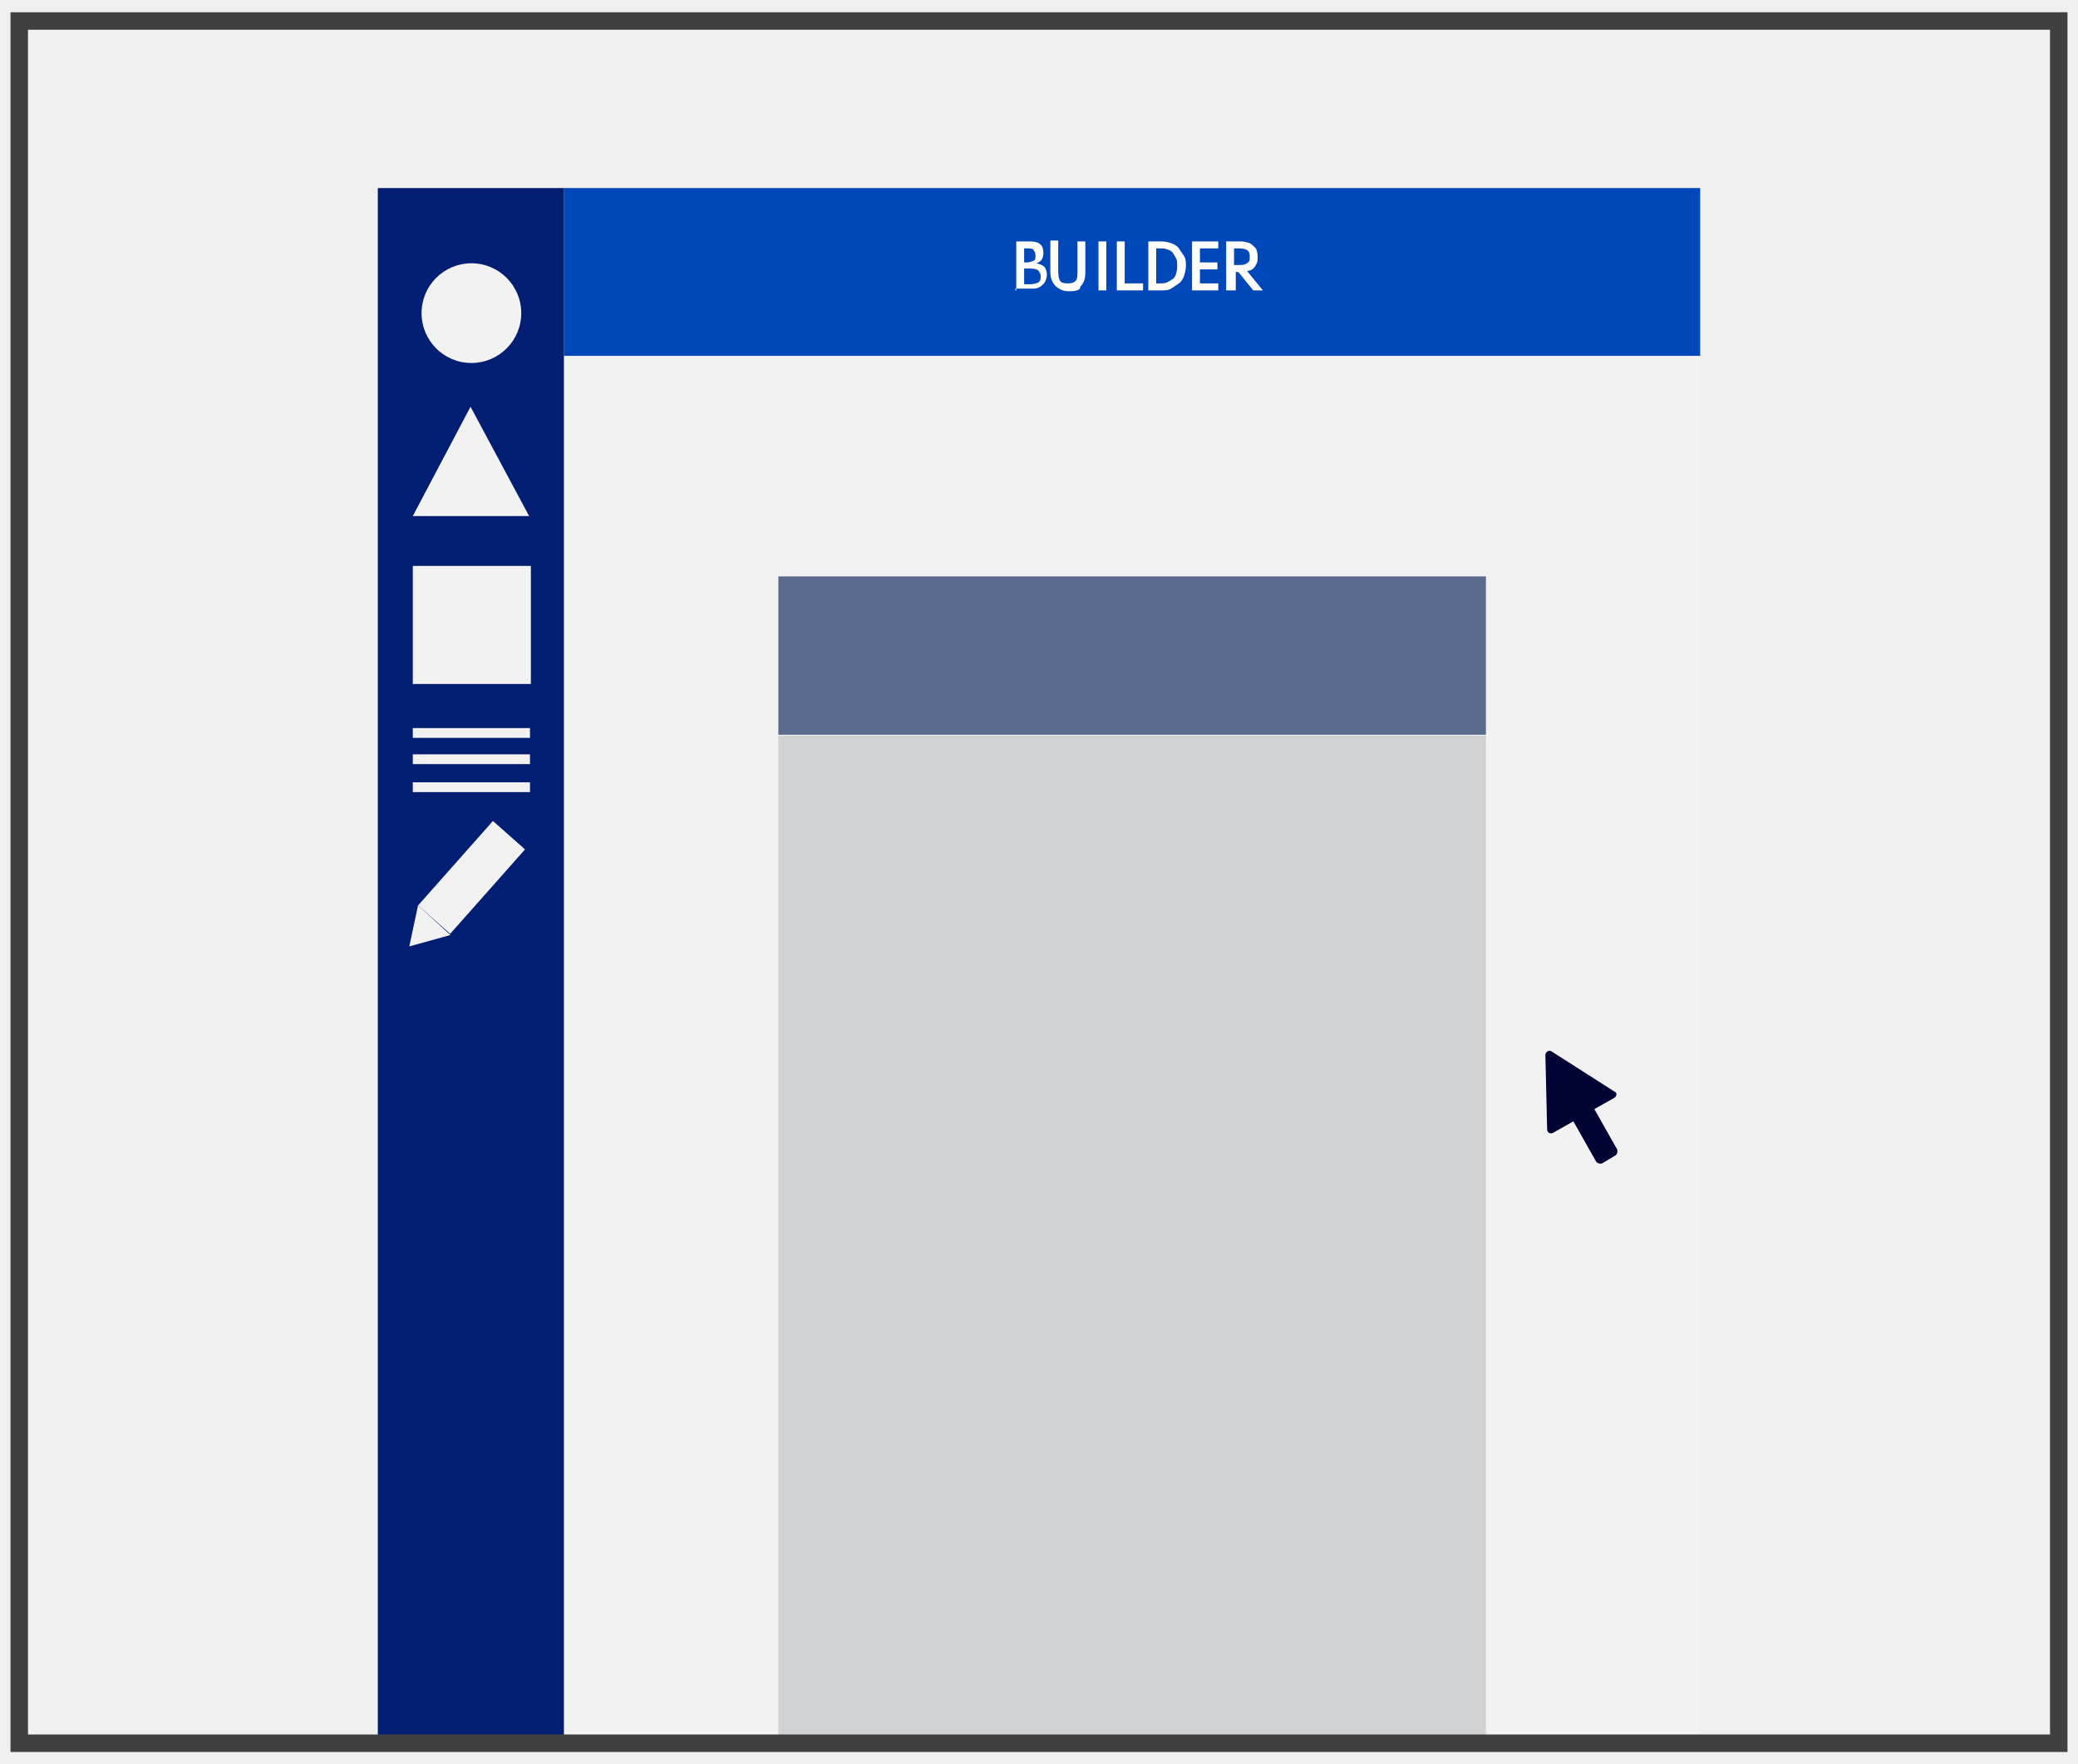
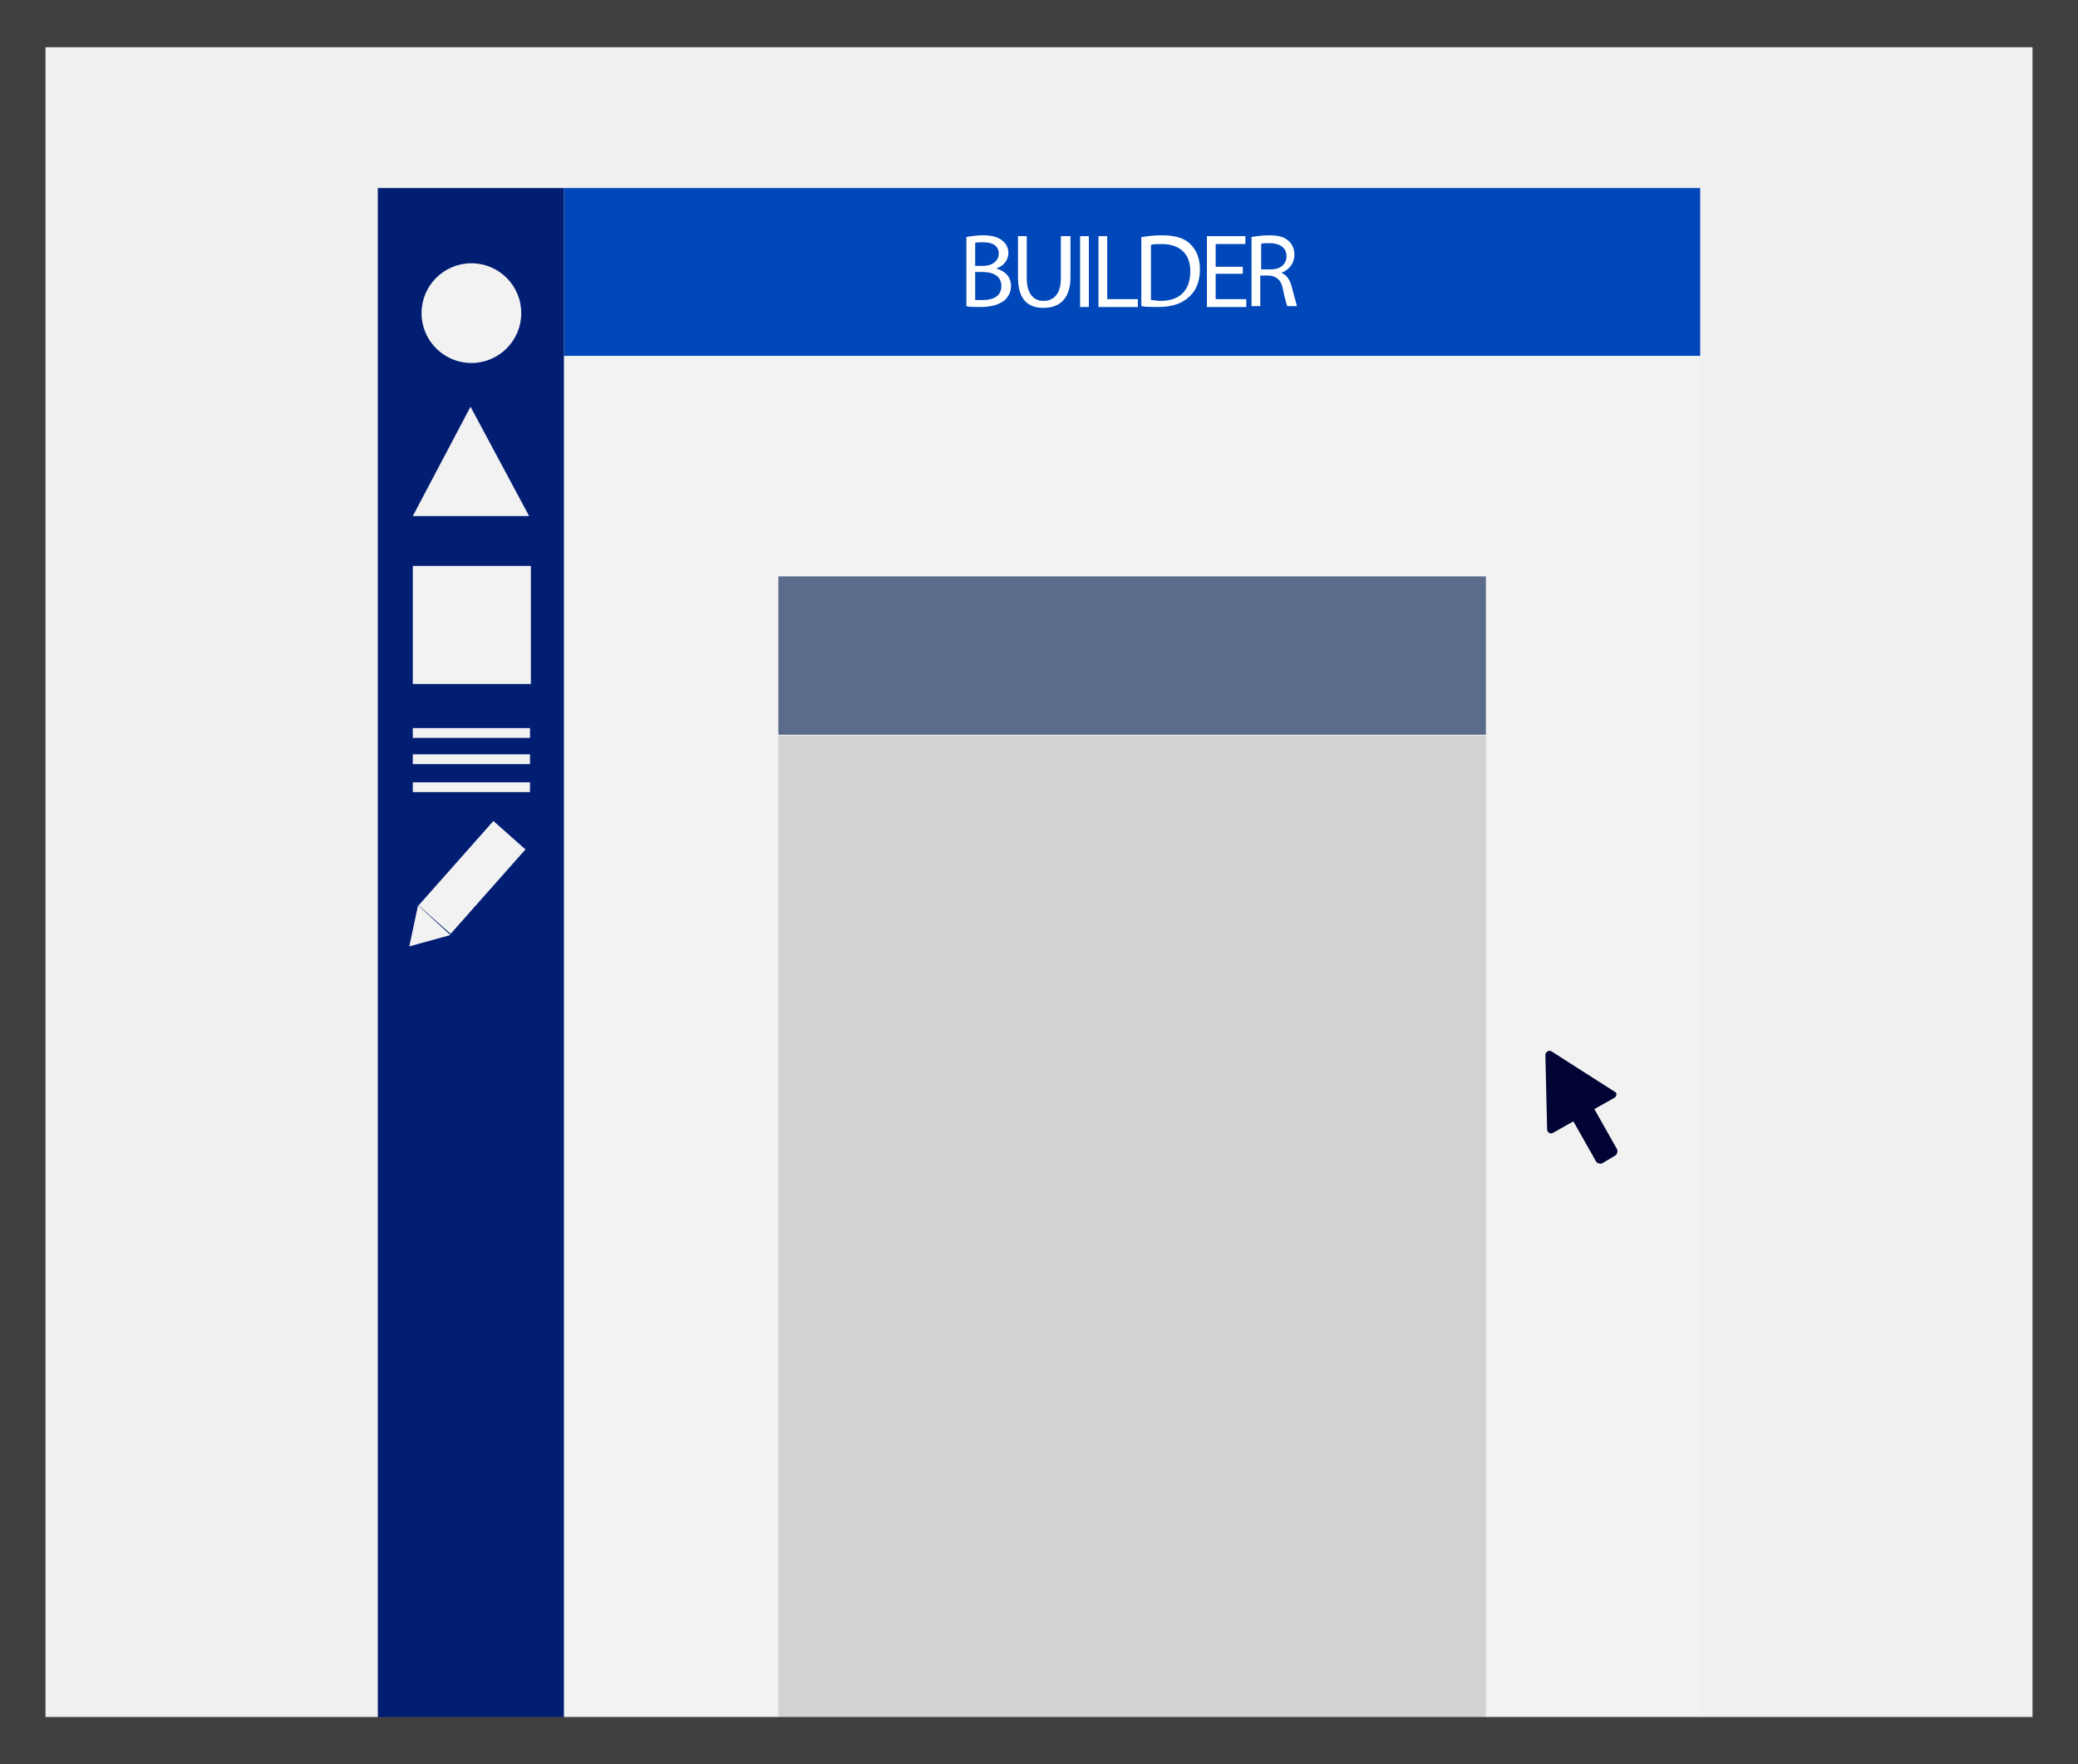
<svg xmlns="http://www.w3.org/2000/svg" version="1.1" id="art" x="0px" y="0px" viewBox="0 0 237.6 201.6" style="enable-background:new 0 0 237.6 201.6;" xml:space="preserve">
  <style type="text/css">
	.st0{fill:#021E73;}
	.st1{fill:#0048B9;}
	.st2{fill:#F2F2F2;}
	.st3{fill:#000333;}
	.st4{fill:none;stroke:#F2F2F2;stroke-width:1.118;stroke-miterlimit:10;}
	.st5{fill:#5A6B8C;}
	.st6{fill:#D0D2D3;}
- 	.st7{fill:#FFFFFF;}
- 	.st8{fill:none;stroke:#404041;stroke-width:2;stroke-miterlimit:10;}
+ 	.st7{fill:none;stroke:#404041;stroke-width:6;stroke-miterlimit:10;}
+ 	.st8{fill:#FFFFFF;}
</style>
+   <rect x="43.2" y="21.5" class="st0" width="21.3" height="177.8" />
+   <rect x="64.5" y="21.5" class="st1" width="129.9" height="19.2" />
+   <rect x="64.5" y="40.7" class="st2" width="129.9" height="158.6" />
+   <circle class="st2" cx="53.9" cy="35.8" r="5.7" />
+   <path class="st2" d="M47.2,59c0.2,0,13.3,0,13.3,0l-6.7-12.5L47.2,59z" />
+   <path class="st3" d="M184.6,125.5l-2.3,1.3l2.6,4.6c0.1,0.2,0,0.6-0.2,0.7l-1.5,0.9c-0.2,0.1-0.6,0-0.7-0.2l-2.6-4.6l-2.3,1.3  c-0.3,0.2-0.7,0-0.7-0.4l-0.2-8.5c0-0.3,0.4-0.6,0.7-0.4l7.2,4.6C184.9,124.9,184.9,125.3,184.6,125.5z" />
+   <rect x="47.2" y="64.7" class="st2" width="13.5" height="13.5" />
  <g>
-     <rect x="43.2" y="21.5" class="st0" width="21.3" height="177.8" />
-     <rect x="64.5" y="21.5" class="st1" width="129.9" height="19.2" />
-     <rect x="64.5" y="40.7" class="st2" width="129.9" height="158.6" />
-     <circle class="st2" cx="53.9" cy="35.8" r="5.7" />
-     <path class="st2" d="M47.2,59c0.2,0,13.3,0,13.3,0l-6.7-12.5L47.2,59z" />
-     <path class="st3" d="M184.6,125.5l-2.3,1.3l2.6,4.6c0.1,0.2,0,0.6-0.2,0.7l-1.5,0.9c-0.2,0.1-0.6,0-0.7-0.2l-2.6-4.6l-2.3,1.3   c-0.3,0.2-0.7,0-0.7-0.4l-0.2-8.5c0-0.3,0.4-0.6,0.7-0.4l7.2,4.6C184.9,124.9,184.9,125.3,184.6,125.5z" />
-     <rect x="47.2" y="64.7" class="st2" width="13.5" height="13.5" />
-     <g>
-       <line class="st4" x1="47.2" y1="83.8" x2="60.6" y2="83.8" />
-       <line class="st4" x1="47.2" y1="86.8" x2="60.6" y2="86.8" />
-       <line class="st4" x1="47.2" y1="90" x2="60.6" y2="90" />
-     </g>
-     <rect x="47.5" y="97.9" transform="matrix(0.6634 -0.7483 0.7483 0.6634 -56.9644 74.1115)" class="st2" width="12.9" height="4.9" />
-     <polygon class="st2" points="51.5,106.9 46.8,108.2 47.8,103.5  " />
-     <rect x="89" y="65.9" class="st5" width="80.9" height="18.1" />
-     <g>
-       <rect x="89" y="84.1" class="st6" width="80.9" height="115.2" />
-     </g>
-     <g>
-       <g>
-         <path class="st7" d="M116.2,33.2v-5.6h1.5c0.6,0,1,0.1,1.2,0.3c0.3,0.2,0.4,0.6,0.4,1c0,0.6-0.2,1-0.8,1.2     c0.4,0.1,0.7,0.2,0.9,0.4c0.2,0.2,0.3,0.6,0.3,0.9c0,0.3-0.1,0.6-0.2,0.8s-0.3,0.4-0.6,0.6s-0.6,0.2-0.9,0.2h-1.9V33.2z      M117.1,30h0.3c0.3,0,0.6-0.1,0.8-0.2s0.2-0.3,0.2-0.6s-0.1-0.4-0.2-0.6s-0.4-0.2-0.8-0.2h-0.3V30z M117.1,32.5h0.7     c0.3,0,0.7-0.1,0.9-0.2c0.2-0.1,0.3-0.3,0.3-0.7c0-0.3-0.1-0.4-0.3-0.7c-0.2-0.1-0.4-0.2-0.9-0.2h-0.7V32.5z" />
-         <path class="st7" d="M122.3,33.3c-0.7,0-1.2-0.2-1.6-0.6s-0.6-0.9-0.6-1.6v-3.6h0.9V31c0,0.6,0.1,0.9,0.2,1.1s0.4,0.3,0.9,0.3     s0.7-0.1,0.9-0.3s0.2-0.6,0.2-1.1v-3.4h0.9v3.6c0,0.7-0.2,1.2-0.6,1.6C123.6,33.1,123.1,33.3,122.3,33.3z" />
-         <path class="st7" d="M125.6,33.2v-5.6h0.9v5.6H125.6z" />
-         <path class="st7" d="M127.7,33.2v-5.6h0.9v4.8h2.1v0.8H127.7z" />
-         <path class="st7" d="M131.3,33.2v-5.6h1.5c0.4,0,0.8,0.1,1.1,0.2c0.3,0.1,0.7,0.3,0.9,0.6s0.4,0.6,0.6,0.9s0.2,0.7,0.2,1.1     c0,0.3-0.1,0.8-0.2,1.1c-0.1,0.3-0.3,0.7-0.6,0.9s-0.6,0.4-0.9,0.6s-0.7,0.2-1.1,0.2H131.3z M132.2,32.4h0.4c0.2,0,0.6,0,0.8-0.1     s0.4-0.2,0.7-0.4c0.2-0.2,0.3-0.3,0.4-0.7s0.1-0.4,0.1-0.8s0-0.6-0.1-0.8s-0.2-0.4-0.4-0.7c-0.2-0.2-0.3-0.3-0.7-0.4     c-0.2-0.1-0.4-0.1-0.8-0.1h-0.4V32.4z" />
-         <path class="st7" d="M136.3,33.2v-5.6h3v0.8h-2.1V30h2v0.8h-2v1.6h2.1v0.8h-3V33.2z" />
-         <path class="st7" d="M140.2,33.2v-5.6h1.7c0.3,0,0.7,0.1,1,0.2c0.2,0.1,0.4,0.3,0.7,0.6c0.1,0.2,0.2,0.6,0.2,0.9s0,0.6-0.1,0.8     s-0.2,0.4-0.4,0.6s-0.4,0.2-0.7,0.3l1.8,2.2h-1.1l-1.7-2.1h-0.3v2.1H140.2z M141.1,30.3h0.6c0.2,0,0.4,0,0.7-0.1     c0.2-0.1,0.3-0.2,0.4-0.3s0.1-0.3,0.1-0.6c0-0.3-0.1-0.6-0.3-0.7c-0.2-0.1-0.4-0.2-0.9-0.2h-0.6V30.3z" />
-       </g>
-     </g>
+     <line class="st4" x1="47.2" y1="83.8" x2="60.6" y2="83.8" />
+     <line class="st4" x1="47.2" y1="86.8" x2="60.6" y2="86.8" />
+     <line class="st4" x1="47.2" y1="90" x2="60.6" y2="90" />
  </g>
-   <rect x="2.2" y="2.4" class="st8" width="233.2" height="196.9" />
+   <rect x="47.5" y="97.9" transform="matrix(0.6634 -0.7483 0.7483 0.6634 -56.9125 74.1128)" class="st2" width="12.9" height="4.9" />
+   <polygon class="st2" points="51.5,106.9 46.8,108.2 47.8,103.5 " />
+   <rect x="89" y="65.9" class="st5" width="80.9" height="18.1" />
+   <g>
+     <rect x="89" y="84.1" class="st6" width="80.9" height="115.2" />
+   </g>
+   <rect x="2.2" y="2.4" class="st7" width="233.2" height="196.9" />
+   <g>
+     <path class="st8" d="M110.5,27.1c0.5-0.1,1.2-0.2,1.9-0.2c1,0,1.7,0.2,2.2,0.6c0.4,0.3,0.7,0.8,0.7,1.4c0,0.8-0.5,1.5-1.4,1.8v0   c0.8,0.2,1.7,0.8,1.7,2c0,0.7-0.3,1.2-0.7,1.6c-0.6,0.5-1.5,0.8-2.8,0.8c-0.7,0-1.3,0-1.6-0.1V27.1z M111.5,30.4h0.9   c1.1,0,1.8-0.6,1.8-1.4c0-0.9-0.7-1.3-1.8-1.3c-0.5,0-0.8,0-0.9,0.1V30.4z M111.5,34.3c0.2,0,0.5,0,0.9,0c1.1,0,2.1-0.4,2.1-1.6   c0-1.1-0.9-1.6-2.1-1.6h-0.9V34.3z" />
+     <path class="st8" d="M117.4,27v4.8c0,1.8,0.8,2.6,1.9,2.6c1.2,0,2-0.8,2-2.6V27h1.1v4.7c0,2.5-1.3,3.5-3.1,3.5   c-1.7,0-2.9-0.9-2.9-3.5V27H117.4z" />
+     <path class="st8" d="M124.5,27v8.1h-1V27H124.5z" />
+     <path class="st8" d="M125.6,27h1v7.2h3.5v0.9h-4.5V27z" />
+     <path class="st8" d="M130.6,27.1c0.6-0.1,1.4-0.2,2.2-0.2c1.5,0,2.6,0.3,3.3,1c0.7,0.7,1.1,1.6,1.1,2.9c0,1.3-0.4,2.4-1.2,3.1   c-0.8,0.8-2,1.2-3.6,1.2c-0.7,0-1.4,0-1.9-0.1V27.1z M131.6,34.3c0.3,0,0.6,0.1,1.1,0.1c2.2,0,3.4-1.2,3.4-3.4   c0-1.9-1.1-3.1-3.3-3.1c-0.5,0-0.9,0-1.2,0.1V34.3z" />
+     <path class="st8" d="M142.1,31.3H139v2.9h3.5v0.9h-4.5V27h4.4v0.9H139v2.6h3.1V31.3z" />
+     <path class="st8" d="M143.1,27.1c0.5-0.1,1.3-0.2,2-0.2c1.1,0,1.8,0.2,2.3,0.7c0.4,0.4,0.6,0.9,0.6,1.5c0,1.1-0.7,1.8-1.5,2.1v0   c0.6,0.2,1,0.8,1.2,1.6c0.3,1.1,0.5,1.9,0.6,2.2h-1.1c-0.1-0.2-0.3-0.9-0.5-1.9c-0.2-1.1-0.7-1.5-1.6-1.6h-1v3.5h-1V27.1z    M144.2,30.8h1.1c1.1,0,1.8-0.6,1.8-1.5c0-1-0.8-1.5-1.9-1.5c-0.5,0-0.9,0-1,0.1V30.8z" />
+   </g>
</svg>
